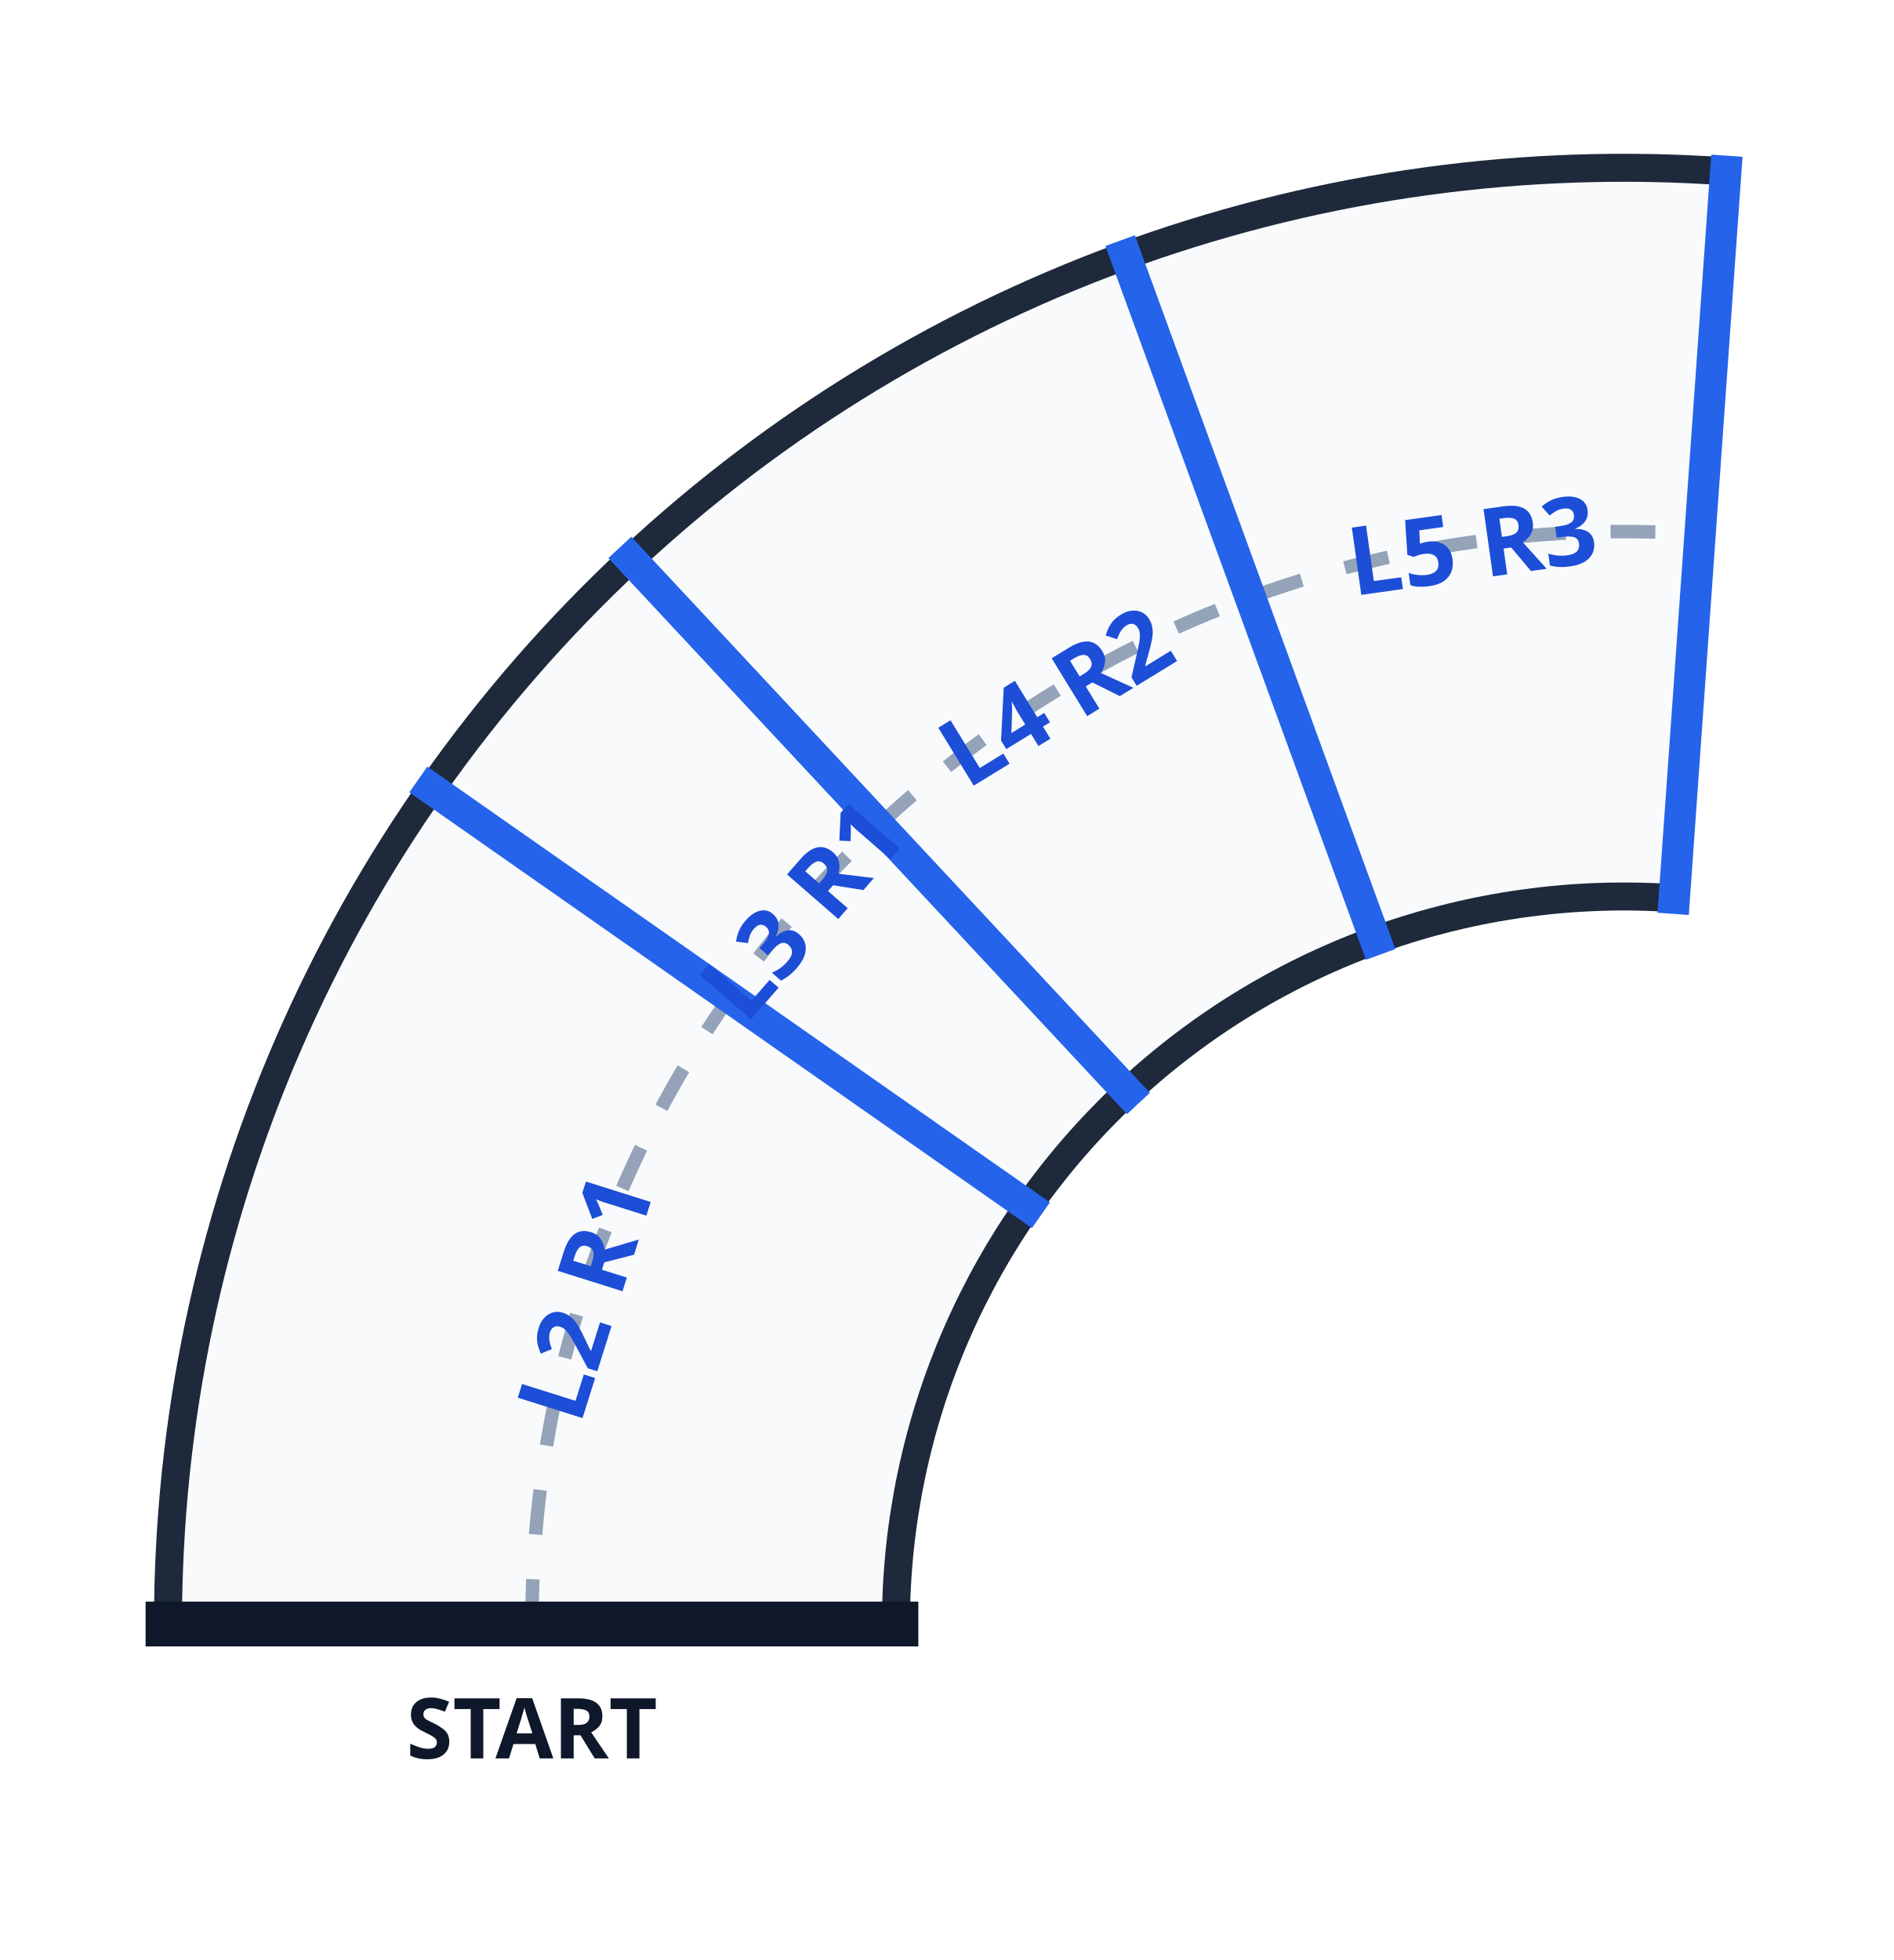
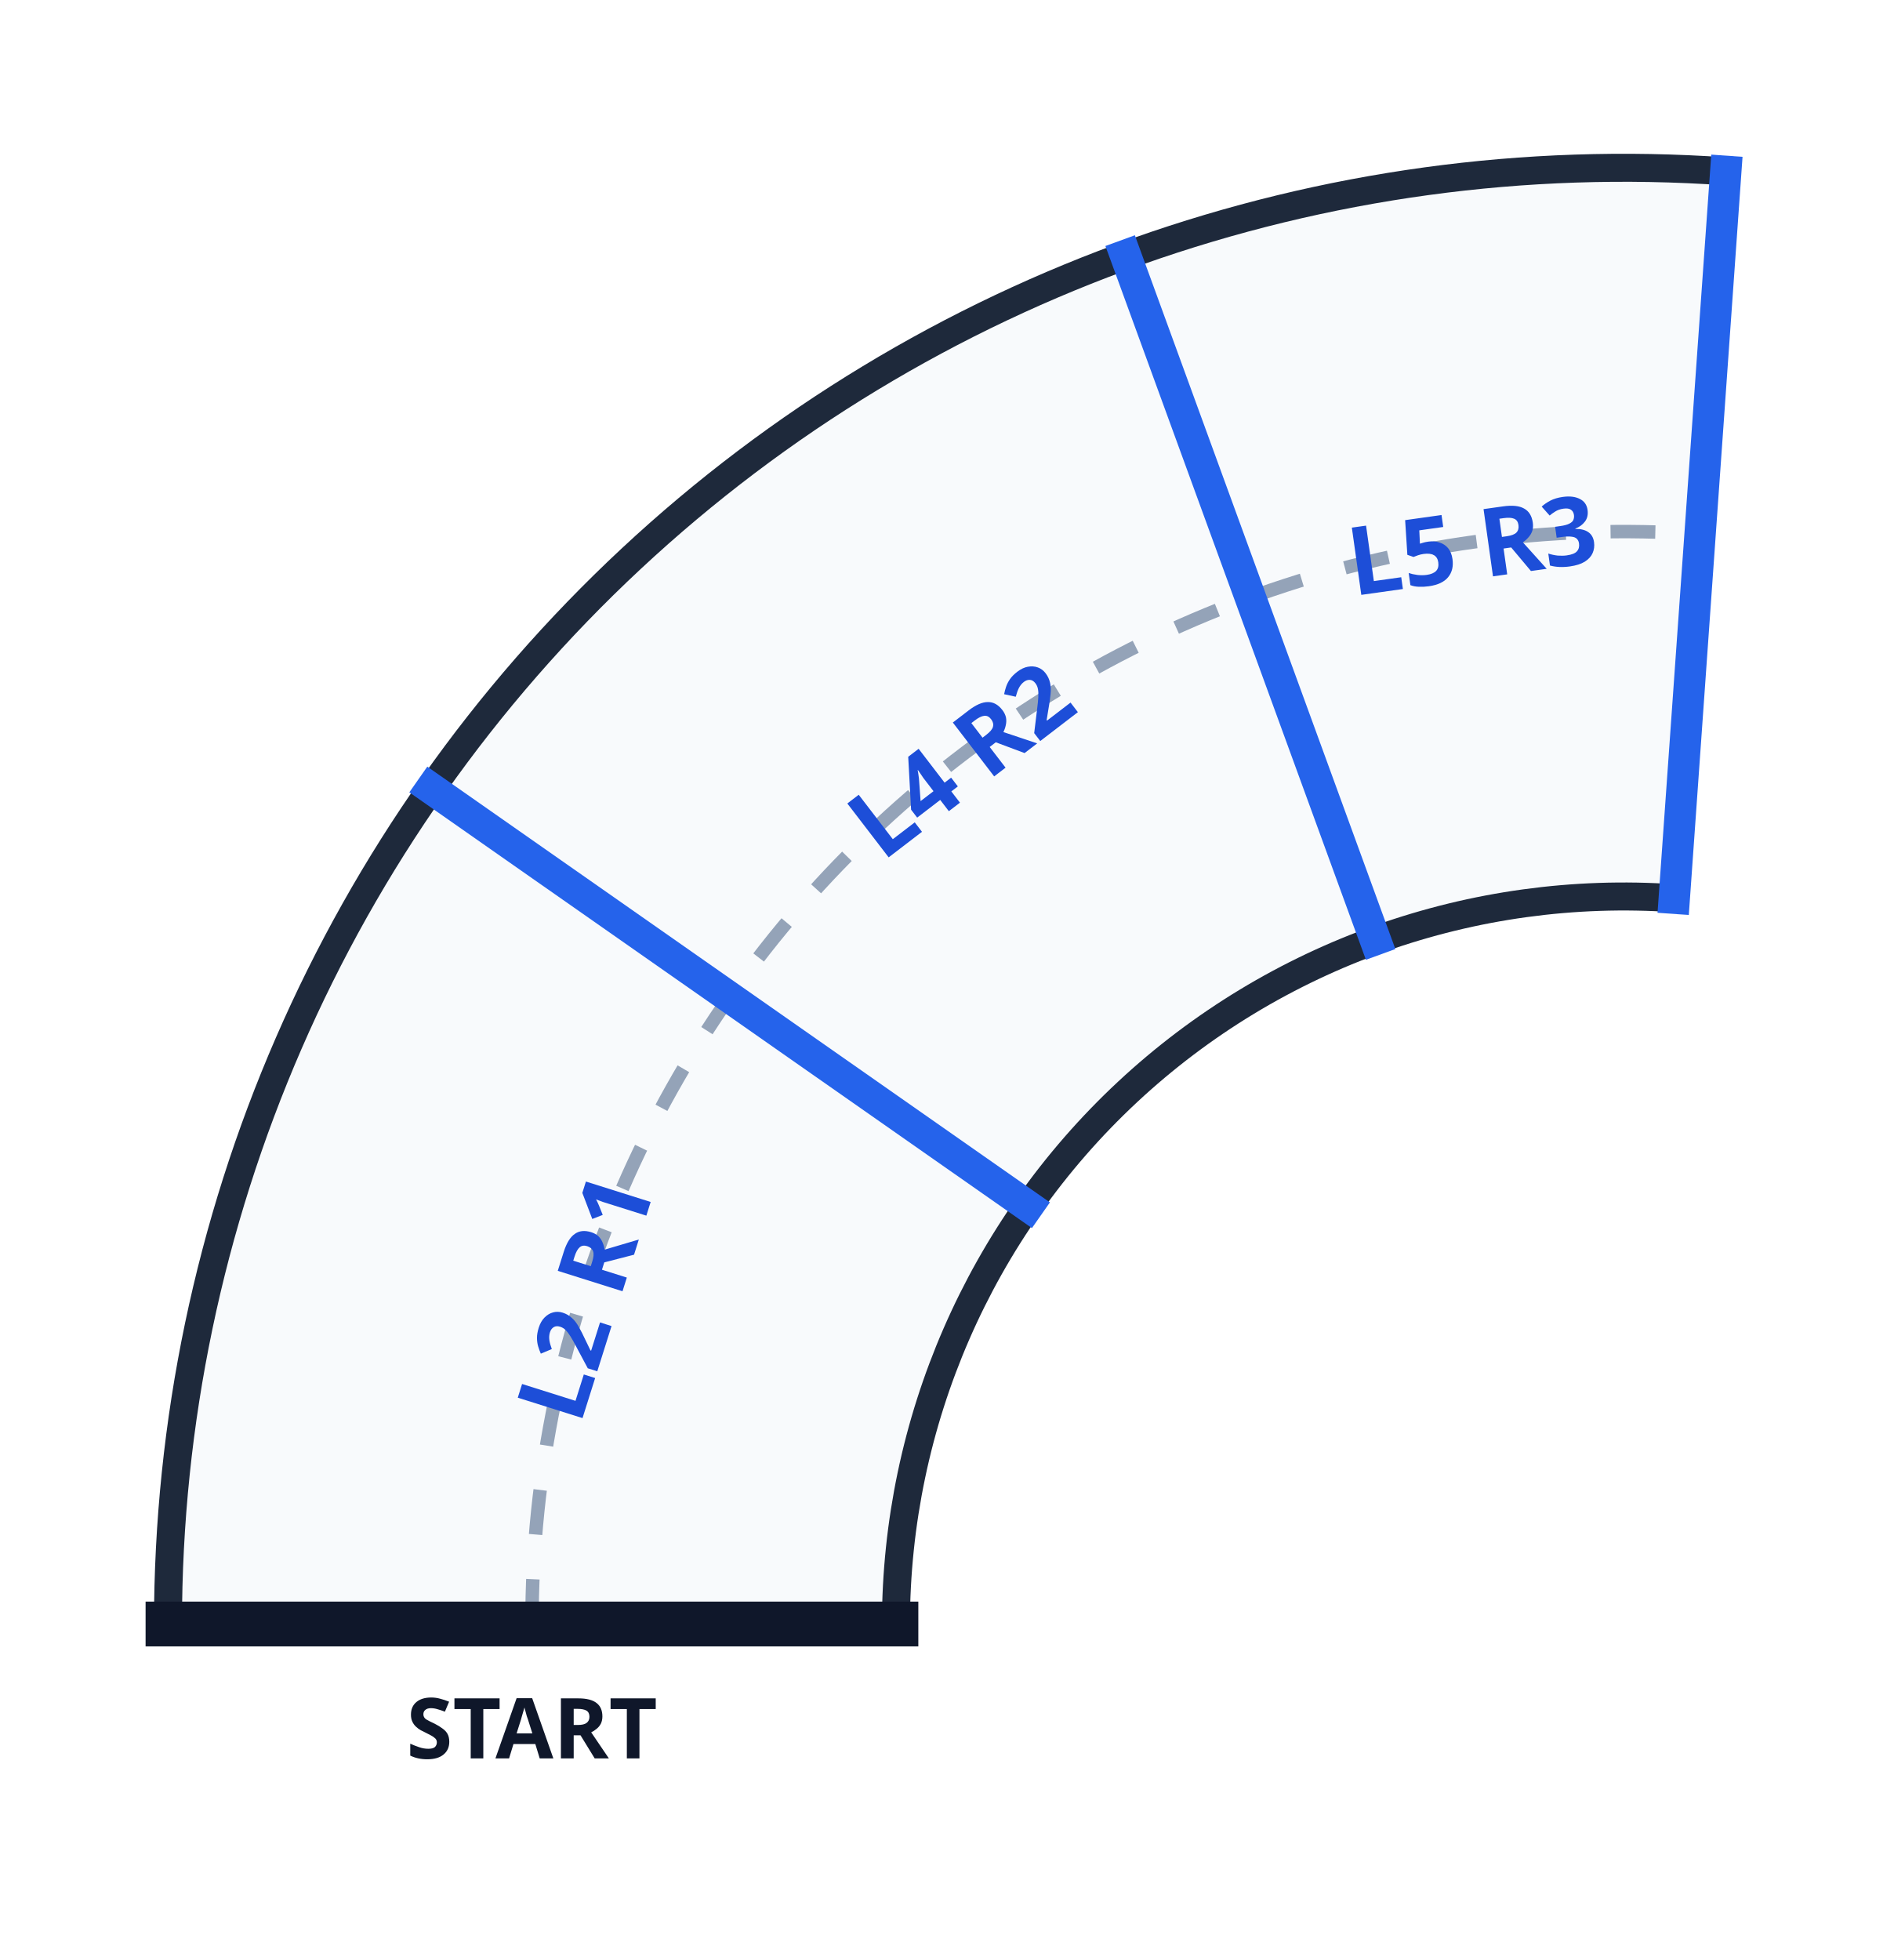
<svg xmlns="http://www.w3.org/2000/svg" viewBox="0 0 169.1 175.0" width="169.1mm" height="175.0mm">
  <defs>
    <style>
      text { user-select: none; }
    </style>
  </defs>
  <g id="template_curve_medium">
    <path d="M 15.0 145.0 A 130.0 130.0 0 0 1 154.1 15.3 L 149.5 80.2 A 65.0 65.0 0 0 0 80.0 145.0 Z" fill="#f8fafc" stroke="#1e293b" stroke-width="2.5" />
    <path d="M 47.5 145.0 A 97.5 97.5 0 0 1 151.8 47.7" fill="none" stroke="#94a3b8" stroke-width="1.2" stroke-dasharray="4,4" />
    <line x1="15.0" y1="145.0" x2="80.0" y2="145.0" stroke="#0f172a" stroke-width="4.0" stroke-linecap="square" />
    <g transform="translate(47.5, 157.0)">
      <text x="0" y="0" font-family="sans-serif" font-size="7.5" font-weight="bold" fill="#0f172a" text-anchor="middle">START</text>
    </g>
    <line x1="91.8" y1="107.7" x2="38.5" y2="70.4" stroke="#2563eb" stroke-width="2.8" stroke-linecap="square" />
    <g transform="translate(52.0, 115.7) rotate(-72.5)">
      <text x="0" y="0" font-family="sans-serif" font-size="8.5" font-weight="bold" fill="#1d4ed8" text-anchor="middle" dominant-baseline="central">L2 R1</text>
    </g>
-     <line x1="100.7" y1="97.5" x2="56.3" y2="49.9" stroke="#2563eb" stroke-width="2.8" stroke-linecap="square" />
-     <g transform="translate(71.4, 81.0) rotate(-49.0)">
-       <text x="0" y="0" font-family="sans-serif" font-size="8.5" font-weight="bold" fill="#1d4ed8" text-anchor="middle" dominant-baseline="central">L3 R1</text>
-     </g>
    <line x1="122.8" y1="83.9" x2="100.5" y2="22.8" stroke="#2563eb" stroke-width="2.8" stroke-linecap="square" />
-     <g transform="translate(94.1, 61.9) rotate(-31.5)">
+     <g transform="translate(85.6, 67.6) rotate(-37.5)">
      <text x="0" y="0" font-family="sans-serif" font-size="8.5" font-weight="bold" fill="#1d4ed8" text-anchor="middle" dominant-baseline="central">L4 R2</text>
    </g>
    <line x1="149.5" y1="80.2" x2="154.1" y2="15.3" stroke="#2563eb" stroke-width="2.8" stroke-linecap="square" />
    <g transform="translate(131.4, 48.4) rotate(-8.0)">
      <text x="0" y="0" font-family="sans-serif" font-size="8.5" font-weight="bold" fill="#1d4ed8" text-anchor="middle" dominant-baseline="central">L5 R3</text>
    </g>
  </g>
</svg>
